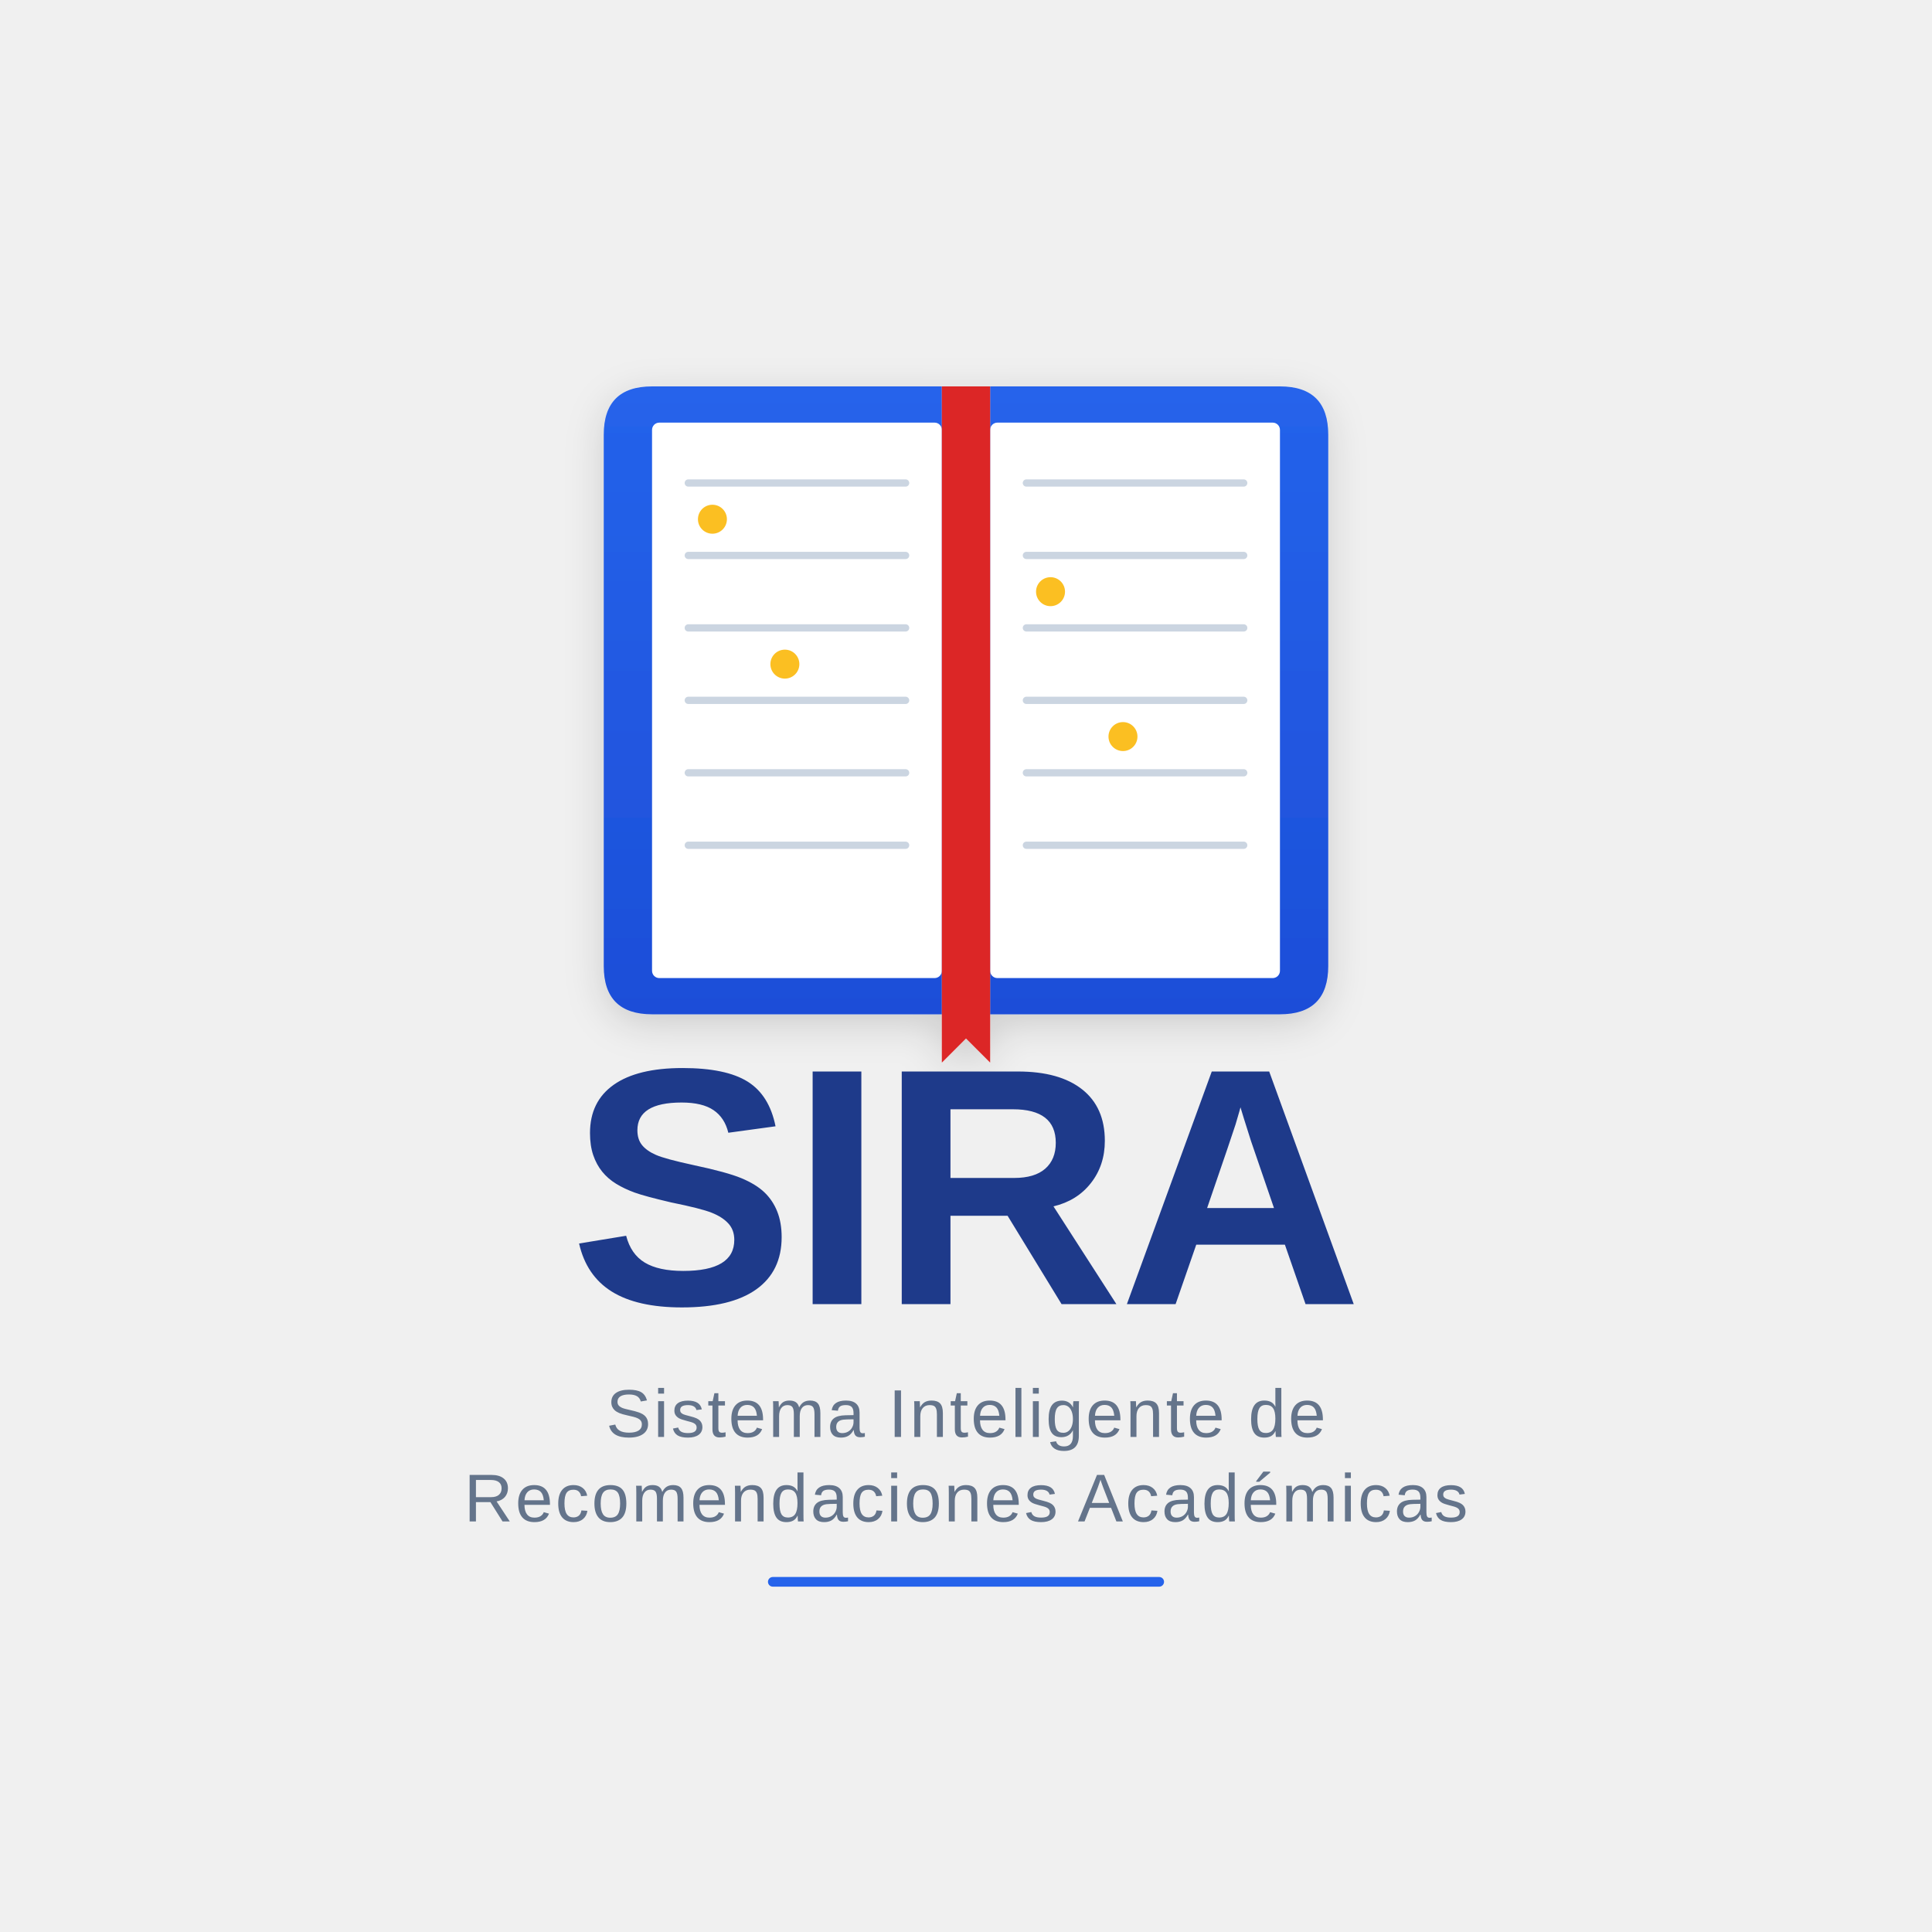
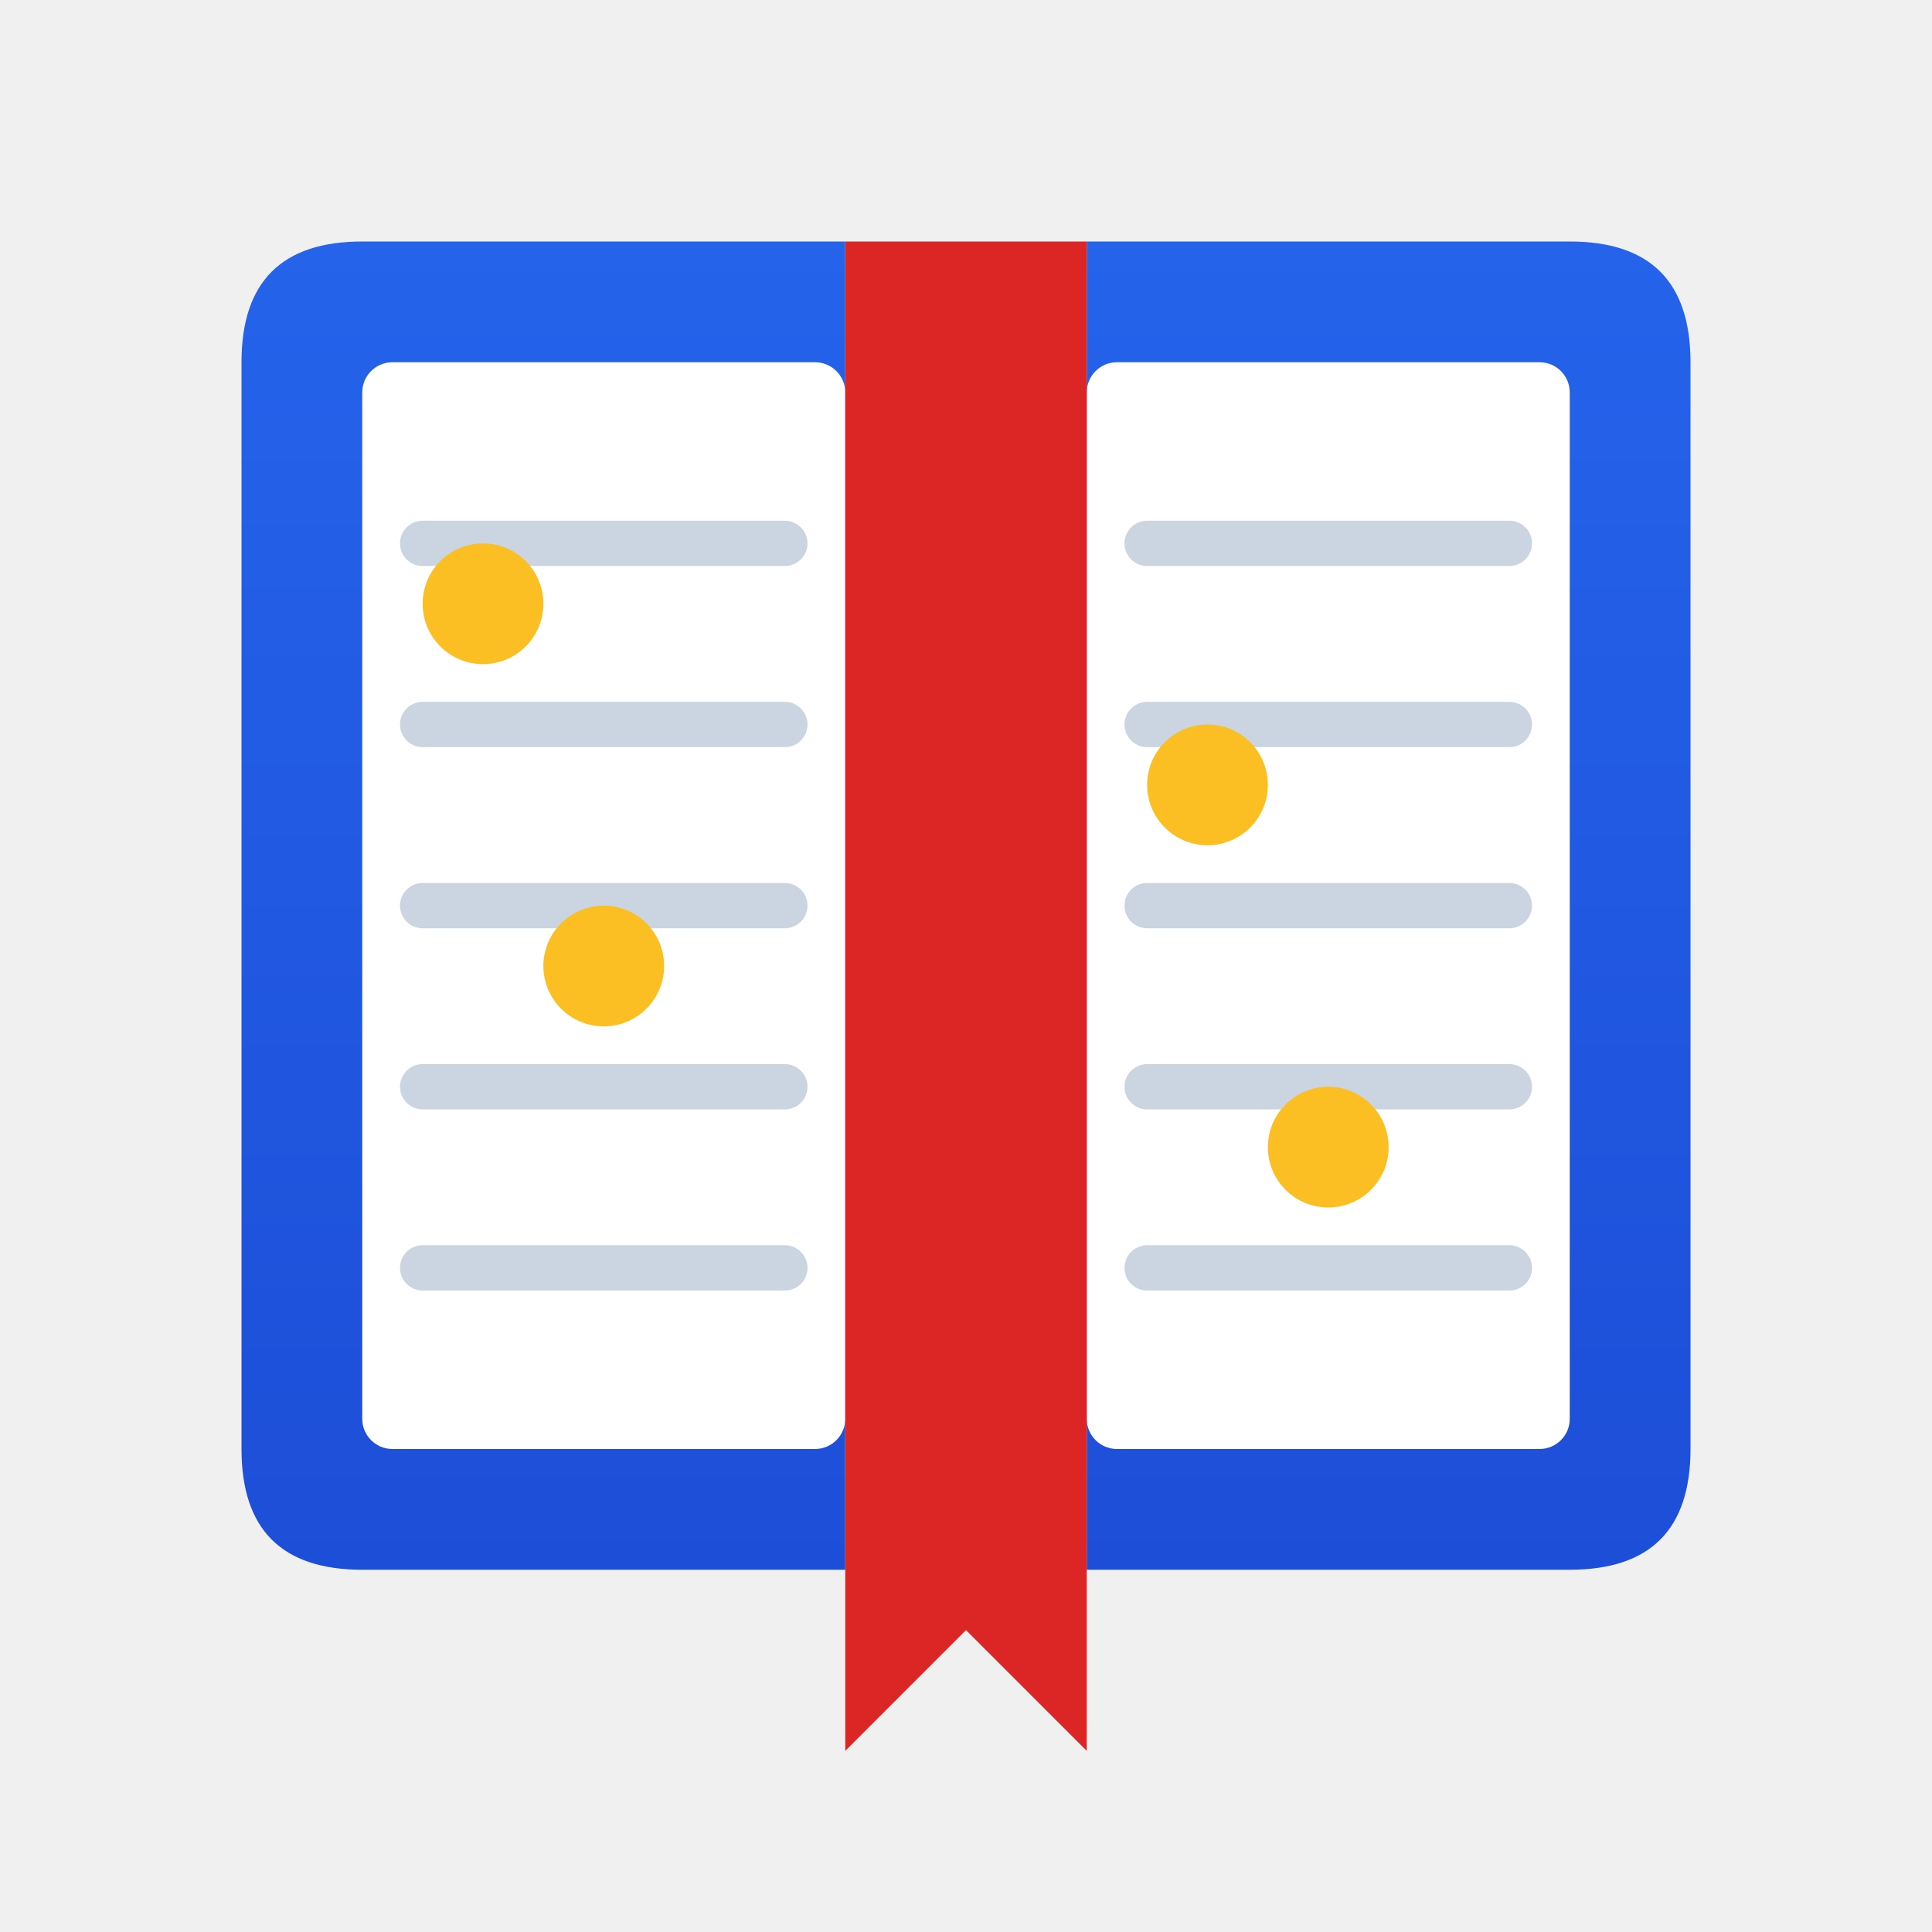
- <svg xmlns="http://www.w3.org/2000/svg" viewBox="0 0 800 800" width="800" height="800">
+ <svg xmlns="http://www.w3.org/2000/svg" viewBox="0 0 64 64" width="64" height="64">
  <defs>
-     <linearGradient id="bookGradient" x1="0%" y1="0%" x2="0%" y2="100%">
+     <linearGradient id="bookGrad" x1="0%" y1="0%" x2="0%" y2="100%">
      <stop offset="0%" style="stop-color:#2563eb;stop-opacity:1" />
      <stop offset="100%" style="stop-color:#1d4ed8;stop-opacity:1" />
    </linearGradient>
-     <filter id="shadow" x="-50%" y="-50%" width="200%" height="200%">
-       <feDropShadow dx="0" dy="4" stdDeviation="8" flood-opacity="0.15" />
-     </filter>
  </defs>
-   <g filter="url(#shadow)">
-     <path d="M 250 180 Q 250 160 270 160 L 390 160 L 390 420 L 270 420 Q 250 420 250 400 Z" fill="url(#bookGradient)" stroke="none" />
-     <path d="M 410 160 L 530 160 Q 550 160 550 180 L 550 400 Q 550 420 530 420 L 410 420 Z" fill="url(#bookGradient)" stroke="none" />
-     <rect x="270" y="175" width="120" height="230" fill="#ffffff" rx="3" />
-     <rect x="410" y="175" width="120" height="230" fill="#ffffff" rx="3" />
-     <line x1="285" y1="200" x2="375" y2="200" stroke="#cbd5e1" stroke-width="3" stroke-linecap="round" />
-     <line x1="285" y1="230" x2="375" y2="230" stroke="#cbd5e1" stroke-width="3" stroke-linecap="round" />
-     <line x1="285" y1="260" x2="375" y2="260" stroke="#cbd5e1" stroke-width="3" stroke-linecap="round" />
-     <line x1="285" y1="290" x2="375" y2="290" stroke="#cbd5e1" stroke-width="3" stroke-linecap="round" />
-     <line x1="285" y1="320" x2="375" y2="320" stroke="#cbd5e1" stroke-width="3" stroke-linecap="round" />
-     <line x1="285" y1="350" x2="375" y2="350" stroke="#cbd5e1" stroke-width="3" stroke-linecap="round" />
-     <line x1="425" y1="200" x2="515" y2="200" stroke="#cbd5e1" stroke-width="3" stroke-linecap="round" />
-     <line x1="425" y1="230" x2="515" y2="230" stroke="#cbd5e1" stroke-width="3" stroke-linecap="round" />
-     <line x1="425" y1="260" x2="515" y2="260" stroke="#cbd5e1" stroke-width="3" stroke-linecap="round" />
-     <line x1="425" y1="290" x2="515" y2="290" stroke="#cbd5e1" stroke-width="3" stroke-linecap="round" />
-     <line x1="425" y1="320" x2="515" y2="320" stroke="#cbd5e1" stroke-width="3" stroke-linecap="round" />
-     <line x1="425" y1="350" x2="515" y2="350" stroke="#cbd5e1" stroke-width="3" stroke-linecap="round" />
-     <circle cx="295" cy="215" r="6" fill="#fbbf24" />
-     <circle cx="325" cy="275" r="6" fill="#fbbf24" />
-     <circle cx="435" cy="245" r="6" fill="#fbbf24" />
-     <circle cx="465" cy="305" r="6" fill="#fbbf24" />
-     <path d="M 390 160 L 390 440 L 400 430 L 410 440 L 410 160 Z" fill="#dc2626" stroke="none" />
-   </g>
-   <text x="400" y="540" font-family="Arial, Helvetica, sans-serif" font-size="140" font-weight="bold" fill="#1e3a8a" text-anchor="middle" letter-spacing="-2">
-         SIRA
-     </text>
-   <text x="400" y="595" font-family="Arial, Helvetica, sans-serif" font-size="28" fill="#64748b" text-anchor="middle" letter-spacing="1">
-         Sistema Inteligente de
-     </text>
-   <text x="400" y="630" font-family="Arial, Helvetica, sans-serif" font-size="28" fill="#64748b" text-anchor="middle" letter-spacing="1">
-         Recomendaciones Académicas
-     </text>
-   <line x1="320" y1="655" x2="480" y2="655" stroke="#2563eb" stroke-width="4" stroke-linecap="round" />
+   <path d="M 8 12 Q 8 8 12 8 L 28 8 L 28 52 L 12 52 Q 8 52 8 48 Z" fill="url(#bookGrad)" stroke="none" />
+   <path d="M 36 8 L 52 8 Q 56 8 56 12 L 56 48 Q 56 52 52 52 L 36 52 Z" fill="url(#bookGrad)" stroke="none" />
+   <rect x="12" y="12" width="16" height="36" fill="#ffffff" rx="1" />
+   <rect x="36" y="12" width="16" height="36" fill="#ffffff" rx="1" />
+   <line x1="14" y1="18" x2="26" y2="18" stroke="#cbd5e1" stroke-width="1.5" stroke-linecap="round" />
+   <line x1="14" y1="24" x2="26" y2="24" stroke="#cbd5e1" stroke-width="1.5" stroke-linecap="round" />
+   <line x1="14" y1="30" x2="26" y2="30" stroke="#cbd5e1" stroke-width="1.5" stroke-linecap="round" />
+   <line x1="14" y1="36" x2="26" y2="36" stroke="#cbd5e1" stroke-width="1.5" stroke-linecap="round" />
+   <line x1="14" y1="42" x2="26" y2="42" stroke="#cbd5e1" stroke-width="1.5" stroke-linecap="round" />
+   <line x1="38" y1="18" x2="50" y2="18" stroke="#cbd5e1" stroke-width="1.5" stroke-linecap="round" />
+   <line x1="38" y1="24" x2="50" y2="24" stroke="#cbd5e1" stroke-width="1.5" stroke-linecap="round" />
+   <line x1="38" y1="30" x2="50" y2="30" stroke="#cbd5e1" stroke-width="1.5" stroke-linecap="round" />
+   <line x1="38" y1="36" x2="50" y2="36" stroke="#cbd5e1" stroke-width="1.5" stroke-linecap="round" />
+   <line x1="38" y1="42" x2="50" y2="42" stroke="#cbd5e1" stroke-width="1.5" stroke-linecap="round" />
+   <circle cx="16" cy="20" r="2" fill="#fbbf24" />
+   <circle cx="20" cy="32" r="2" fill="#fbbf24" />
+   <circle cx="40" cy="26" r="2" fill="#fbbf24" />
+   <circle cx="44" cy="38" r="2" fill="#fbbf24" />
+   <path d="M 28 8 L 28 58 L 32 54 L 36 58 L 36 8 Z" fill="#dc2626" stroke="none" />
</svg>
